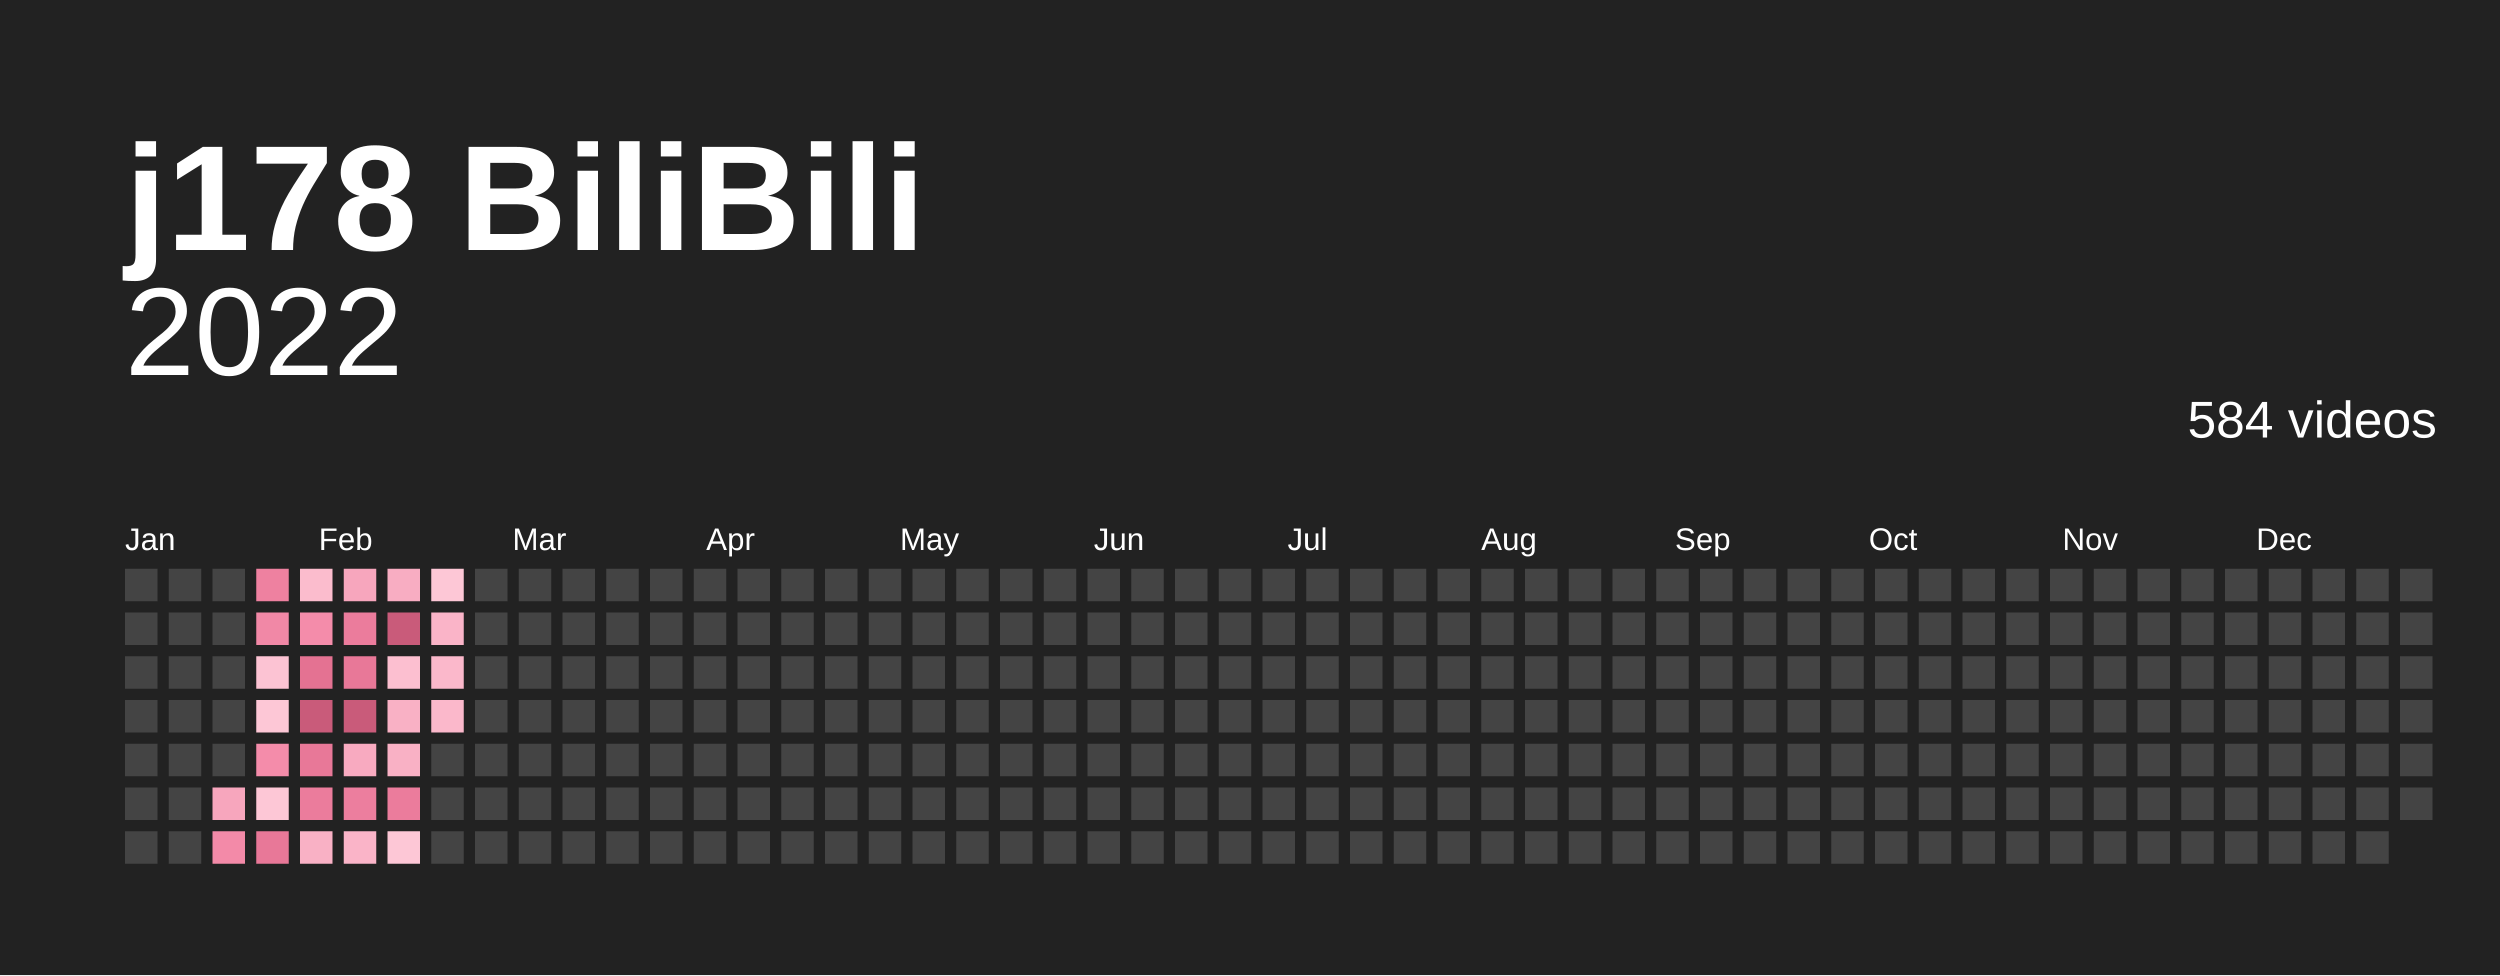
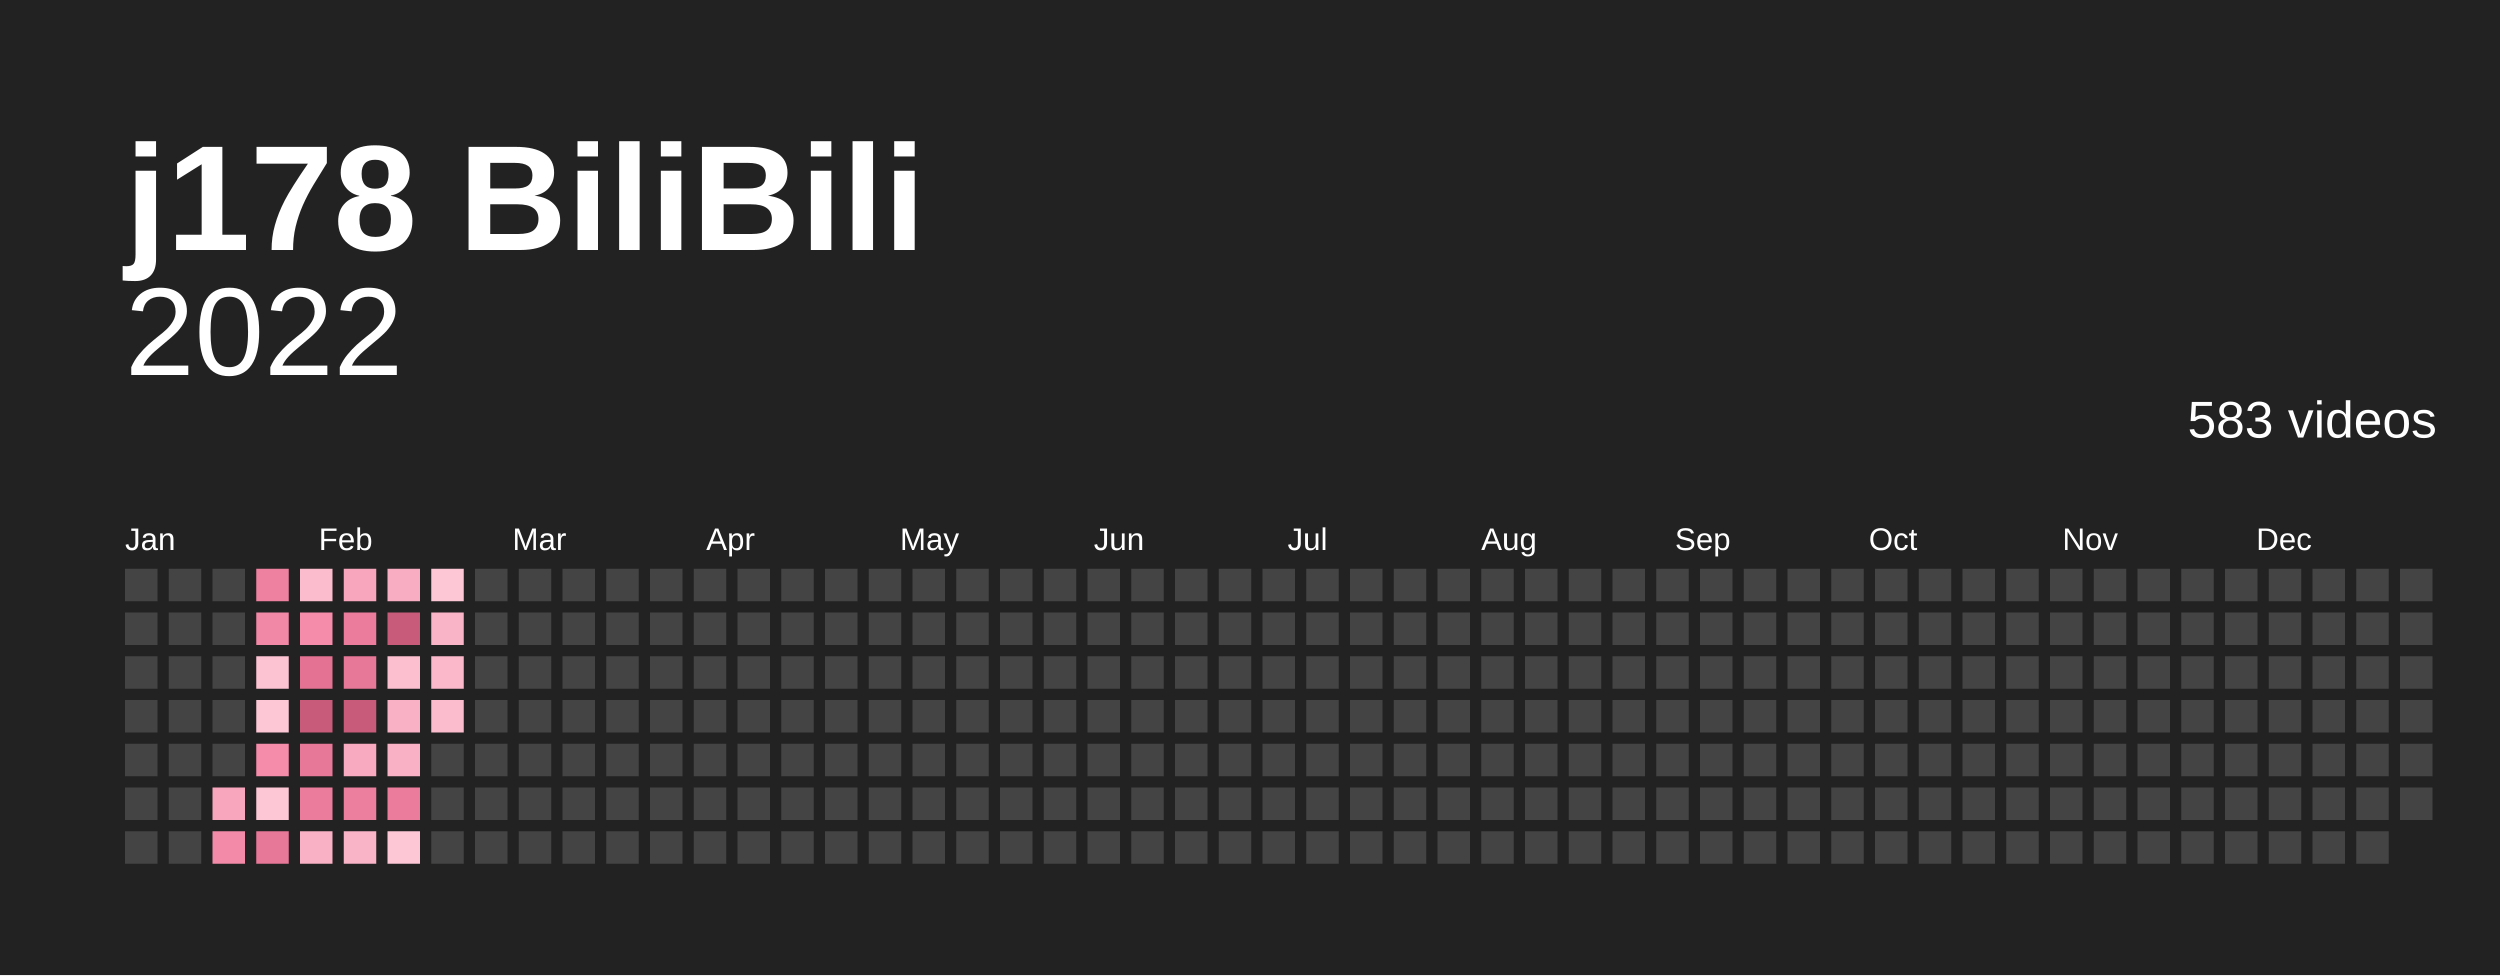
<svg xmlns="http://www.w3.org/2000/svg" baseProfile="full" height="78mm" version="1.1" viewBox="0,0,200,78" width="200mm">
  <defs />
  <rect fill="#222222" height="78" width="200" x="0" y="0" />
  <text fill="#ffffff" style="font-size:12px; font-family:Arial; font-weight:bold;" x="10" y="20">j178 BiliBili</text>
  <text alignment-baseline="hanging" fill="#ffffff" style="font-size:10.0px; font-family:Arial;" x="10" y="30">2022</text>
-   <text alignment-baseline="hanging" fill="#ffffff" style="font-size:4.125px; font-family:Arial;" x="175" y="35">584 videos</text>
+   <text alignment-baseline="hanging" fill="#ffffff" style="font-size:4.125px; font-family:Arial;" x="175" y="35">583 videos</text>
  <text fill="#ffffff" style="font-size:2.5px; font-family:Arial" x="10.0" y="44">Jan</text>
  <text fill="#ffffff" style="font-size:2.5px; font-family:Arial" x="25.5" y="44">Feb</text>
  <text fill="#ffffff" style="font-size:2.5px; font-family:Arial" x="41.0" y="44">Mar</text>
  <text fill="#ffffff" style="font-size:2.5px; font-family:Arial" x="56.5" y="44">Apr</text>
  <text fill="#ffffff" style="font-size:2.5px; font-family:Arial" x="72.0" y="44">May</text>
  <text fill="#ffffff" style="font-size:2.5px; font-family:Arial" x="87.5" y="44">Jun</text>
  <text fill="#ffffff" style="font-size:2.5px; font-family:Arial" x="103.0" y="44">Jul</text>
  <text fill="#ffffff" style="font-size:2.5px; font-family:Arial" x="118.5" y="44">Aug</text>
  <text fill="#ffffff" style="font-size:2.5px; font-family:Arial" x="134.0" y="44">Sep</text>
  <text fill="#ffffff" style="font-size:2.5px; font-family:Arial" x="149.5" y="44">Oct</text>
  <text fill="#ffffff" style="font-size:2.5px; font-family:Arial" x="165.0" y="44">Nov</text>
  <text fill="#ffffff" style="font-size:2.5px; font-family:Arial" x="180.5" y="44">Dec</text>
  <rect fill="#444444" height="2.6" width="2.6" x="10.0" y="45.5" />
  <rect fill="#444444" height="2.6" width="2.6" x="10.0" y="49.0" />
  <rect fill="#444444" height="2.6" width="2.6" x="10.0" y="52.5" />
  <rect fill="#444444" height="2.6" width="2.6" x="10.0" y="56.0" />
  <rect fill="#444444" height="2.6" width="2.6" x="10.0" y="59.5" />
  <rect fill="#444444" height="2.6" width="2.6" x="10.0" y="63.0" />
  <rect fill="#444444" height="2.6" width="2.6" x="10.0" y="66.5" />
  <rect fill="#444444" height="2.6" width="2.6" x="13.5" y="45.5" />
  <rect fill="#444444" height="2.6" width="2.6" x="13.5" y="49.0" />
  <rect fill="#444444" height="2.6" width="2.6" x="13.5" y="52.5" />
  <rect fill="#444444" height="2.6" width="2.6" x="13.5" y="56.0" />
  <rect fill="#444444" height="2.6" width="2.6" x="13.5" y="59.5" />
  <rect fill="#444444" height="2.6" width="2.6" x="13.5" y="63.0" />
  <rect fill="#444444" height="2.6" width="2.6" x="13.5" y="66.5" />
  <rect fill="#444444" height="2.6" width="2.6" x="17.0" y="45.5" />
  <rect fill="#444444" height="2.6" width="2.6" x="17.0" y="49.0" />
  <rect fill="#444444" height="2.6" width="2.6" x="17.0" y="52.5" />
  <rect fill="#444444" height="2.6" width="2.6" x="17.0" y="56.0" />
  <rect fill="#444444" height="2.6" width="2.6" x="17.0" y="59.5" />
  <rect fill="#f7a6bd" height="2.6" width="2.6" x="17.0" y="63.0" />
  <rect fill="#f38aa8" height="2.6" width="2.6" x="17.0" y="66.5" />
  <rect fill="#ee81a0" height="2.6" width="2.6" x="20.5" y="45.5" />
  <rect fill="#f188a6" height="2.6" width="2.6" x="20.5" y="49.0" />
  <rect fill="#fcc3d3" height="2.6" width="2.6" x="20.5" y="52.5" />
  <rect fill="#fdc7d6" height="2.6" width="2.6" x="20.5" y="56.0" />
  <rect fill="#f48caa" height="2.6" width="2.6" x="20.5" y="59.5" />
  <rect fill="#fdc7d6" height="2.6" width="2.6" x="20.5" y="63.0" />
  <rect fill="#e87898" height="2.6" width="2.6" x="20.5" y="66.5" />
  <rect fill="#fbbccd" height="2.6" width="2.6" x="24.0" y="45.5" />
  <rect fill="#f48caa" height="2.6" width="2.6" x="24.0" y="49.0" />
  <rect fill="#e47292" height="2.6" width="2.6" x="24.0" y="52.5" />
  <rect fill="#c95b7a" height="2.6" width="2.6" x="24.0" y="56.0" />
  <rect fill="#e87898" height="2.6" width="2.6" x="24.0" y="59.5" />
  <rect fill="#eb7c9c" height="2.6" width="2.6" x="24.0" y="63.0" />
  <rect fill="#f9b1c5" height="2.6" width="2.6" x="24.0" y="66.5" />
  <rect fill="#f7a6bd" height="2.6" width="2.6" x="27.5" y="45.5" />
  <rect fill="#eb7c9c" height="2.6" width="2.6" x="27.5" y="49.0" />
  <rect fill="#e87898" height="2.6" width="2.6" x="27.5" y="52.5" />
  <rect fill="#c95b7a" height="2.6" width="2.6" x="27.5" y="56.0" />
  <rect fill="#f8aac0" height="2.6" width="2.6" x="27.5" y="59.5" />
  <rect fill="#ec7e9e" height="2.6" width="2.6" x="27.5" y="63.0" />
  <rect fill="#fab4c8" height="2.6" width="2.6" x="27.5" y="66.5" />
  <rect fill="#f8adc2" height="2.6" width="2.6" x="31.0" y="45.5" />
  <rect fill="#c95b7a" height="2.6" width="2.6" x="31.0" y="49.0" />
  <rect fill="#fcbfd0" height="2.6" width="2.6" x="31.0" y="52.5" />
  <rect fill="#f9b1c5" height="2.6" width="2.6" x="31.0" y="56.0" />
  <rect fill="#f9b1c5" height="2.6" width="2.6" x="31.0" y="59.5" />
  <rect fill="#eb7c9c" height="2.6" width="2.6" x="31.0" y="63.0" />
  <rect fill="#fdc7d6" height="2.6" width="2.6" x="31.0" y="66.5" />
  <rect fill="#fdc7d6" height="2.6" width="2.6" x="34.5" y="45.5" />
  <rect fill="#fab4c8" height="2.6" width="2.6" x="34.5" y="49.0" />
  <rect fill="#fbb8cb" height="2.6" width="2.6" x="34.5" y="52.5" />
-   <rect fill="#fbb8cb" height="2.6" width="2.6" x="34.5" y="56.0" />
+   <rect fill="#fbbccd" height="2.6" width="2.6" x="34.5" y="56.0" />
  <rect fill="#444444" height="2.6" width="2.6" x="34.5" y="59.5" />
  <rect fill="#444444" height="2.6" width="2.6" x="34.5" y="63.0" />
  <rect fill="#444444" height="2.6" width="2.6" x="34.5" y="66.5" />
  <rect fill="#444444" height="2.6" width="2.6" x="38.0" y="45.5" />
  <rect fill="#444444" height="2.6" width="2.6" x="38.0" y="49.0" />
  <rect fill="#444444" height="2.6" width="2.6" x="38.0" y="52.5" />
  <rect fill="#444444" height="2.6" width="2.6" x="38.0" y="56.0" />
  <rect fill="#444444" height="2.6" width="2.6" x="38.0" y="59.5" />
  <rect fill="#444444" height="2.6" width="2.6" x="38.0" y="63.0" />
  <rect fill="#444444" height="2.6" width="2.6" x="38.0" y="66.5" />
  <rect fill="#444444" height="2.6" width="2.6" x="41.5" y="45.5" />
  <rect fill="#444444" height="2.6" width="2.6" x="41.5" y="49.0" />
  <rect fill="#444444" height="2.6" width="2.6" x="41.5" y="52.5" />
  <rect fill="#444444" height="2.6" width="2.6" x="41.5" y="56.0" />
  <rect fill="#444444" height="2.6" width="2.6" x="41.5" y="59.5" />
  <rect fill="#444444" height="2.6" width="2.6" x="41.5" y="63.0" />
  <rect fill="#444444" height="2.6" width="2.6" x="41.5" y="66.5" />
  <rect fill="#444444" height="2.6" width="2.6" x="45.0" y="45.5" />
  <rect fill="#444444" height="2.6" width="2.6" x="45.0" y="49.0" />
  <rect fill="#444444" height="2.6" width="2.6" x="45.0" y="52.5" />
  <rect fill="#444444" height="2.6" width="2.6" x="45.0" y="56.0" />
  <rect fill="#444444" height="2.6" width="2.6" x="45.0" y="59.5" />
  <rect fill="#444444" height="2.6" width="2.6" x="45.0" y="63.0" />
  <rect fill="#444444" height="2.6" width="2.6" x="45.0" y="66.5" />
  <rect fill="#444444" height="2.6" width="2.6" x="48.5" y="45.5" />
  <rect fill="#444444" height="2.6" width="2.6" x="48.5" y="49.0" />
  <rect fill="#444444" height="2.6" width="2.6" x="48.5" y="52.5" />
  <rect fill="#444444" height="2.6" width="2.6" x="48.5" y="56.0" />
  <rect fill="#444444" height="2.6" width="2.6" x="48.5" y="59.5" />
  <rect fill="#444444" height="2.6" width="2.6" x="48.5" y="63.0" />
  <rect fill="#444444" height="2.6" width="2.6" x="48.5" y="66.5" />
  <rect fill="#444444" height="2.6" width="2.6" x="52.0" y="45.5" />
  <rect fill="#444444" height="2.6" width="2.6" x="52.0" y="49.0" />
  <rect fill="#444444" height="2.6" width="2.6" x="52.0" y="52.5" />
  <rect fill="#444444" height="2.6" width="2.6" x="52.0" y="56.0" />
  <rect fill="#444444" height="2.6" width="2.6" x="52.0" y="59.5" />
  <rect fill="#444444" height="2.6" width="2.6" x="52.0" y="63.0" />
  <rect fill="#444444" height="2.6" width="2.6" x="52.0" y="66.5" />
  <rect fill="#444444" height="2.6" width="2.6" x="55.5" y="45.5" />
  <rect fill="#444444" height="2.6" width="2.6" x="55.5" y="49.0" />
  <rect fill="#444444" height="2.6" width="2.6" x="55.5" y="52.5" />
  <rect fill="#444444" height="2.6" width="2.6" x="55.5" y="56.0" />
  <rect fill="#444444" height="2.6" width="2.6" x="55.5" y="59.5" />
  <rect fill="#444444" height="2.6" width="2.6" x="55.5" y="63.0" />
  <rect fill="#444444" height="2.6" width="2.6" x="55.5" y="66.5" />
  <rect fill="#444444" height="2.6" width="2.6" x="59.0" y="45.5" />
  <rect fill="#444444" height="2.6" width="2.6" x="59.0" y="49.0" />
  <rect fill="#444444" height="2.6" width="2.6" x="59.0" y="52.5" />
  <rect fill="#444444" height="2.6" width="2.6" x="59.0" y="56.0" />
  <rect fill="#444444" height="2.6" width="2.6" x="59.0" y="59.5" />
  <rect fill="#444444" height="2.6" width="2.6" x="59.0" y="63.0" />
  <rect fill="#444444" height="2.6" width="2.6" x="59.0" y="66.5" />
  <rect fill="#444444" height="2.6" width="2.6" x="62.5" y="45.5" />
  <rect fill="#444444" height="2.6" width="2.6" x="62.5" y="49.0" />
  <rect fill="#444444" height="2.6" width="2.6" x="62.5" y="52.5" />
  <rect fill="#444444" height="2.6" width="2.6" x="62.5" y="56.0" />
  <rect fill="#444444" height="2.6" width="2.6" x="62.5" y="59.5" />
  <rect fill="#444444" height="2.6" width="2.6" x="62.5" y="63.0" />
  <rect fill="#444444" height="2.6" width="2.6" x="62.5" y="66.5" />
  <rect fill="#444444" height="2.6" width="2.6" x="66.0" y="45.5" />
  <rect fill="#444444" height="2.6" width="2.6" x="66.0" y="49.0" />
  <rect fill="#444444" height="2.6" width="2.6" x="66.0" y="52.5" />
  <rect fill="#444444" height="2.6" width="2.6" x="66.0" y="56.0" />
  <rect fill="#444444" height="2.6" width="2.6" x="66.0" y="59.5" />
  <rect fill="#444444" height="2.6" width="2.6" x="66.0" y="63.0" />
  <rect fill="#444444" height="2.6" width="2.6" x="66.0" y="66.5" />
  <rect fill="#444444" height="2.6" width="2.6" x="69.5" y="45.5" />
  <rect fill="#444444" height="2.6" width="2.6" x="69.5" y="49.0" />
  <rect fill="#444444" height="2.6" width="2.6" x="69.5" y="52.5" />
  <rect fill="#444444" height="2.6" width="2.6" x="69.5" y="56.0" />
  <rect fill="#444444" height="2.6" width="2.6" x="69.5" y="59.5" />
  <rect fill="#444444" height="2.6" width="2.6" x="69.5" y="63.0" />
  <rect fill="#444444" height="2.6" width="2.6" x="69.5" y="66.5" />
  <rect fill="#444444" height="2.6" width="2.6" x="73.0" y="45.5" />
  <rect fill="#444444" height="2.6" width="2.6" x="73.0" y="49.0" />
  <rect fill="#444444" height="2.6" width="2.6" x="73.0" y="52.5" />
  <rect fill="#444444" height="2.6" width="2.6" x="73.0" y="56.0" />
  <rect fill="#444444" height="2.6" width="2.6" x="73.0" y="59.5" />
  <rect fill="#444444" height="2.6" width="2.6" x="73.0" y="63.0" />
  <rect fill="#444444" height="2.6" width="2.6" x="73.0" y="66.5" />
  <rect fill="#444444" height="2.6" width="2.6" x="76.5" y="45.5" />
  <rect fill="#444444" height="2.6" width="2.6" x="76.5" y="49.0" />
  <rect fill="#444444" height="2.6" width="2.6" x="76.5" y="52.5" />
  <rect fill="#444444" height="2.6" width="2.6" x="76.5" y="56.0" />
  <rect fill="#444444" height="2.6" width="2.6" x="76.5" y="59.5" />
  <rect fill="#444444" height="2.6" width="2.6" x="76.5" y="63.0" />
  <rect fill="#444444" height="2.6" width="2.6" x="76.5" y="66.5" />
  <rect fill="#444444" height="2.6" width="2.6" x="80.0" y="45.5" />
  <rect fill="#444444" height="2.6" width="2.6" x="80.0" y="49.0" />
  <rect fill="#444444" height="2.6" width="2.6" x="80.0" y="52.5" />
  <rect fill="#444444" height="2.6" width="2.6" x="80.0" y="56.0" />
  <rect fill="#444444" height="2.6" width="2.6" x="80.0" y="59.5" />
  <rect fill="#444444" height="2.6" width="2.6" x="80.0" y="63.0" />
  <rect fill="#444444" height="2.6" width="2.6" x="80.0" y="66.5" />
  <rect fill="#444444" height="2.6" width="2.6" x="83.5" y="45.5" />
  <rect fill="#444444" height="2.6" width="2.6" x="83.5" y="49.0" />
  <rect fill="#444444" height="2.6" width="2.6" x="83.5" y="52.5" />
  <rect fill="#444444" height="2.6" width="2.6" x="83.5" y="56.0" />
  <rect fill="#444444" height="2.6" width="2.6" x="83.5" y="59.5" />
  <rect fill="#444444" height="2.6" width="2.6" x="83.5" y="63.0" />
  <rect fill="#444444" height="2.6" width="2.6" x="83.5" y="66.5" />
  <rect fill="#444444" height="2.6" width="2.6" x="87.0" y="45.5" />
  <rect fill="#444444" height="2.6" width="2.6" x="87.0" y="49.0" />
  <rect fill="#444444" height="2.6" width="2.6" x="87.0" y="52.5" />
  <rect fill="#444444" height="2.6" width="2.6" x="87.0" y="56.0" />
  <rect fill="#444444" height="2.6" width="2.6" x="87.0" y="59.5" />
  <rect fill="#444444" height="2.6" width="2.6" x="87.0" y="63.0" />
  <rect fill="#444444" height="2.6" width="2.6" x="87.0" y="66.5" />
  <rect fill="#444444" height="2.6" width="2.6" x="90.5" y="45.5" />
  <rect fill="#444444" height="2.6" width="2.6" x="90.5" y="49.0" />
  <rect fill="#444444" height="2.6" width="2.6" x="90.5" y="52.5" />
  <rect fill="#444444" height="2.6" width="2.6" x="90.5" y="56.0" />
  <rect fill="#444444" height="2.6" width="2.6" x="90.5" y="59.5" />
  <rect fill="#444444" height="2.6" width="2.6" x="90.5" y="63.0" />
  <rect fill="#444444" height="2.6" width="2.6" x="90.5" y="66.5" />
  <rect fill="#444444" height="2.6" width="2.6" x="94.0" y="45.5" />
  <rect fill="#444444" height="2.6" width="2.6" x="94.0" y="49.0" />
  <rect fill="#444444" height="2.6" width="2.6" x="94.0" y="52.5" />
  <rect fill="#444444" height="2.6" width="2.6" x="94.0" y="56.0" />
  <rect fill="#444444" height="2.6" width="2.6" x="94.0" y="59.5" />
  <rect fill="#444444" height="2.6" width="2.6" x="94.0" y="63.0" />
  <rect fill="#444444" height="2.6" width="2.6" x="94.0" y="66.5" />
  <rect fill="#444444" height="2.6" width="2.6" x="97.5" y="45.5" />
  <rect fill="#444444" height="2.6" width="2.6" x="97.5" y="49.0" />
  <rect fill="#444444" height="2.6" width="2.6" x="97.5" y="52.5" />
  <rect fill="#444444" height="2.6" width="2.6" x="97.5" y="56.0" />
  <rect fill="#444444" height="2.6" width="2.6" x="97.5" y="59.5" />
  <rect fill="#444444" height="2.6" width="2.6" x="97.5" y="63.0" />
  <rect fill="#444444" height="2.6" width="2.6" x="97.5" y="66.5" />
  <rect fill="#444444" height="2.6" width="2.6" x="101.0" y="45.5" />
  <rect fill="#444444" height="2.6" width="2.6" x="101.0" y="49.0" />
  <rect fill="#444444" height="2.6" width="2.6" x="101.0" y="52.5" />
  <rect fill="#444444" height="2.6" width="2.6" x="101.0" y="56.0" />
  <rect fill="#444444" height="2.6" width="2.6" x="101.0" y="59.5" />
  <rect fill="#444444" height="2.6" width="2.6" x="101.0" y="63.0" />
  <rect fill="#444444" height="2.6" width="2.6" x="101.0" y="66.5" />
  <rect fill="#444444" height="2.6" width="2.6" x="104.5" y="45.5" />
  <rect fill="#444444" height="2.6" width="2.6" x="104.5" y="49.0" />
  <rect fill="#444444" height="2.6" width="2.6" x="104.5" y="52.5" />
  <rect fill="#444444" height="2.6" width="2.6" x="104.5" y="56.0" />
  <rect fill="#444444" height="2.6" width="2.6" x="104.5" y="59.5" />
  <rect fill="#444444" height="2.6" width="2.6" x="104.5" y="63.0" />
  <rect fill="#444444" height="2.6" width="2.6" x="104.5" y="66.5" />
  <rect fill="#444444" height="2.6" width="2.6" x="108.0" y="45.5" />
  <rect fill="#444444" height="2.6" width="2.6" x="108.0" y="49.0" />
  <rect fill="#444444" height="2.6" width="2.6" x="108.0" y="52.5" />
  <rect fill="#444444" height="2.6" width="2.6" x="108.0" y="56.0" />
  <rect fill="#444444" height="2.6" width="2.6" x="108.0" y="59.5" />
  <rect fill="#444444" height="2.6" width="2.6" x="108.0" y="63.0" />
  <rect fill="#444444" height="2.6" width="2.6" x="108.0" y="66.5" />
  <rect fill="#444444" height="2.6" width="2.6" x="111.5" y="45.5" />
  <rect fill="#444444" height="2.6" width="2.6" x="111.5" y="49.0" />
  <rect fill="#444444" height="2.6" width="2.6" x="111.5" y="52.5" />
  <rect fill="#444444" height="2.6" width="2.6" x="111.5" y="56.0" />
  <rect fill="#444444" height="2.6" width="2.6" x="111.5" y="59.5" />
  <rect fill="#444444" height="2.6" width="2.6" x="111.5" y="63.0" />
  <rect fill="#444444" height="2.6" width="2.6" x="111.5" y="66.5" />
  <rect fill="#444444" height="2.6" width="2.6" x="115.0" y="45.5" />
  <rect fill="#444444" height="2.6" width="2.6" x="115.0" y="49.0" />
  <rect fill="#444444" height="2.6" width="2.6" x="115.0" y="52.5" />
  <rect fill="#444444" height="2.6" width="2.6" x="115.0" y="56.0" />
  <rect fill="#444444" height="2.6" width="2.6" x="115.0" y="59.5" />
  <rect fill="#444444" height="2.6" width="2.6" x="115.0" y="63.0" />
  <rect fill="#444444" height="2.6" width="2.6" x="115.0" y="66.5" />
  <rect fill="#444444" height="2.6" width="2.6" x="118.5" y="45.5" />
  <rect fill="#444444" height="2.6" width="2.6" x="118.5" y="49.0" />
  <rect fill="#444444" height="2.6" width="2.6" x="118.5" y="52.5" />
  <rect fill="#444444" height="2.6" width="2.6" x="118.5" y="56.0" />
  <rect fill="#444444" height="2.6" width="2.6" x="118.5" y="59.5" />
  <rect fill="#444444" height="2.6" width="2.6" x="118.5" y="63.0" />
  <rect fill="#444444" height="2.6" width="2.6" x="118.5" y="66.5" />
  <rect fill="#444444" height="2.6" width="2.6" x="122.0" y="45.5" />
  <rect fill="#444444" height="2.6" width="2.6" x="122.0" y="49.0" />
  <rect fill="#444444" height="2.6" width="2.6" x="122.0" y="52.5" />
  <rect fill="#444444" height="2.6" width="2.6" x="122.0" y="56.0" />
  <rect fill="#444444" height="2.6" width="2.6" x="122.0" y="59.5" />
  <rect fill="#444444" height="2.6" width="2.6" x="122.0" y="63.0" />
  <rect fill="#444444" height="2.6" width="2.6" x="122.0" y="66.5" />
  <rect fill="#444444" height="2.6" width="2.6" x="125.5" y="45.5" />
  <rect fill="#444444" height="2.6" width="2.6" x="125.5" y="49.0" />
  <rect fill="#444444" height="2.6" width="2.6" x="125.5" y="52.5" />
  <rect fill="#444444" height="2.6" width="2.6" x="125.5" y="56.0" />
  <rect fill="#444444" height="2.6" width="2.6" x="125.5" y="59.5" />
  <rect fill="#444444" height="2.6" width="2.6" x="125.5" y="63.0" />
  <rect fill="#444444" height="2.6" width="2.6" x="125.5" y="66.5" />
  <rect fill="#444444" height="2.6" width="2.6" x="129.0" y="45.5" />
  <rect fill="#444444" height="2.6" width="2.6" x="129.0" y="49.0" />
  <rect fill="#444444" height="2.6" width="2.6" x="129.0" y="52.5" />
  <rect fill="#444444" height="2.6" width="2.6" x="129.0" y="56.0" />
  <rect fill="#444444" height="2.6" width="2.6" x="129.0" y="59.5" />
  <rect fill="#444444" height="2.6" width="2.6" x="129.0" y="63.0" />
  <rect fill="#444444" height="2.6" width="2.6" x="129.0" y="66.5" />
  <rect fill="#444444" height="2.6" width="2.6" x="132.5" y="45.5" />
  <rect fill="#444444" height="2.6" width="2.6" x="132.5" y="49.0" />
  <rect fill="#444444" height="2.6" width="2.6" x="132.5" y="52.5" />
  <rect fill="#444444" height="2.6" width="2.6" x="132.5" y="56.0" />
  <rect fill="#444444" height="2.6" width="2.6" x="132.5" y="59.5" />
  <rect fill="#444444" height="2.6" width="2.6" x="132.5" y="63.0" />
  <rect fill="#444444" height="2.6" width="2.6" x="132.5" y="66.5" />
  <rect fill="#444444" height="2.6" width="2.6" x="136.0" y="45.5" />
  <rect fill="#444444" height="2.6" width="2.6" x="136.0" y="49.0" />
  <rect fill="#444444" height="2.6" width="2.6" x="136.0" y="52.5" />
  <rect fill="#444444" height="2.6" width="2.6" x="136.0" y="56.0" />
  <rect fill="#444444" height="2.6" width="2.6" x="136.0" y="59.5" />
  <rect fill="#444444" height="2.6" width="2.6" x="136.0" y="63.0" />
  <rect fill="#444444" height="2.6" width="2.6" x="136.0" y="66.5" />
  <rect fill="#444444" height="2.6" width="2.6" x="139.5" y="45.5" />
  <rect fill="#444444" height="2.6" width="2.6" x="139.5" y="49.0" />
  <rect fill="#444444" height="2.6" width="2.6" x="139.5" y="52.5" />
  <rect fill="#444444" height="2.6" width="2.6" x="139.5" y="56.0" />
  <rect fill="#444444" height="2.6" width="2.6" x="139.5" y="59.5" />
  <rect fill="#444444" height="2.6" width="2.6" x="139.5" y="63.0" />
  <rect fill="#444444" height="2.6" width="2.6" x="139.5" y="66.5" />
  <rect fill="#444444" height="2.6" width="2.6" x="143.0" y="45.5" />
  <rect fill="#444444" height="2.6" width="2.6" x="143.0" y="49.0" />
  <rect fill="#444444" height="2.6" width="2.6" x="143.0" y="52.5" />
  <rect fill="#444444" height="2.6" width="2.6" x="143.0" y="56.0" />
  <rect fill="#444444" height="2.6" width="2.6" x="143.0" y="59.5" />
  <rect fill="#444444" height="2.6" width="2.6" x="143.0" y="63.0" />
  <rect fill="#444444" height="2.6" width="2.6" x="143.0" y="66.5" />
  <rect fill="#444444" height="2.6" width="2.6" x="146.5" y="45.5" />
  <rect fill="#444444" height="2.6" width="2.6" x="146.5" y="49.0" />
  <rect fill="#444444" height="2.6" width="2.6" x="146.5" y="52.5" />
  <rect fill="#444444" height="2.6" width="2.6" x="146.5" y="56.0" />
  <rect fill="#444444" height="2.6" width="2.6" x="146.5" y="59.5" />
  <rect fill="#444444" height="2.6" width="2.6" x="146.5" y="63.0" />
  <rect fill="#444444" height="2.6" width="2.6" x="146.5" y="66.5" />
  <rect fill="#444444" height="2.6" width="2.6" x="150.0" y="45.5" />
  <rect fill="#444444" height="2.6" width="2.6" x="150.0" y="49.0" />
  <rect fill="#444444" height="2.6" width="2.6" x="150.0" y="52.5" />
  <rect fill="#444444" height="2.6" width="2.6" x="150.0" y="56.0" />
  <rect fill="#444444" height="2.6" width="2.6" x="150.0" y="59.5" />
  <rect fill="#444444" height="2.6" width="2.6" x="150.0" y="63.0" />
  <rect fill="#444444" height="2.6" width="2.6" x="150.0" y="66.5" />
  <rect fill="#444444" height="2.6" width="2.6" x="153.5" y="45.5" />
  <rect fill="#444444" height="2.6" width="2.6" x="153.5" y="49.0" />
  <rect fill="#444444" height="2.6" width="2.6" x="153.5" y="52.5" />
  <rect fill="#444444" height="2.6" width="2.6" x="153.5" y="56.0" />
  <rect fill="#444444" height="2.6" width="2.6" x="153.5" y="59.5" />
  <rect fill="#444444" height="2.6" width="2.6" x="153.5" y="63.0" />
  <rect fill="#444444" height="2.6" width="2.6" x="153.5" y="66.5" />
  <rect fill="#444444" height="2.6" width="2.6" x="157.0" y="45.5" />
  <rect fill="#444444" height="2.6" width="2.6" x="157.0" y="49.0" />
  <rect fill="#444444" height="2.6" width="2.6" x="157.0" y="52.5" />
  <rect fill="#444444" height="2.6" width="2.6" x="157.0" y="56.0" />
  <rect fill="#444444" height="2.6" width="2.6" x="157.0" y="59.5" />
  <rect fill="#444444" height="2.6" width="2.6" x="157.0" y="63.0" />
  <rect fill="#444444" height="2.6" width="2.6" x="157.0" y="66.5" />
  <rect fill="#444444" height="2.6" width="2.6" x="160.5" y="45.5" />
  <rect fill="#444444" height="2.6" width="2.6" x="160.5" y="49.0" />
  <rect fill="#444444" height="2.6" width="2.6" x="160.5" y="52.5" />
  <rect fill="#444444" height="2.6" width="2.6" x="160.5" y="56.0" />
  <rect fill="#444444" height="2.6" width="2.6" x="160.5" y="59.5" />
  <rect fill="#444444" height="2.6" width="2.6" x="160.5" y="63.0" />
  <rect fill="#444444" height="2.6" width="2.6" x="160.5" y="66.5" />
  <rect fill="#444444" height="2.6" width="2.6" x="164.0" y="45.5" />
  <rect fill="#444444" height="2.6" width="2.6" x="164.0" y="49.0" />
  <rect fill="#444444" height="2.6" width="2.6" x="164.0" y="52.5" />
  <rect fill="#444444" height="2.6" width="2.6" x="164.0" y="56.0" />
  <rect fill="#444444" height="2.6" width="2.6" x="164.0" y="59.5" />
  <rect fill="#444444" height="2.6" width="2.6" x="164.0" y="63.0" />
  <rect fill="#444444" height="2.6" width="2.6" x="164.0" y="66.5" />
  <rect fill="#444444" height="2.6" width="2.6" x="167.5" y="45.5" />
  <rect fill="#444444" height="2.6" width="2.6" x="167.5" y="49.0" />
  <rect fill="#444444" height="2.6" width="2.6" x="167.5" y="52.5" />
  <rect fill="#444444" height="2.6" width="2.6" x="167.5" y="56.0" />
  <rect fill="#444444" height="2.6" width="2.6" x="167.5" y="59.5" />
  <rect fill="#444444" height="2.6" width="2.6" x="167.5" y="63.0" />
  <rect fill="#444444" height="2.6" width="2.6" x="167.5" y="66.5" />
  <rect fill="#444444" height="2.6" width="2.6" x="171.0" y="45.5" />
  <rect fill="#444444" height="2.6" width="2.6" x="171.0" y="49.0" />
  <rect fill="#444444" height="2.6" width="2.6" x="171.0" y="52.5" />
  <rect fill="#444444" height="2.6" width="2.6" x="171.0" y="56.0" />
  <rect fill="#444444" height="2.6" width="2.6" x="171.0" y="59.5" />
  <rect fill="#444444" height="2.6" width="2.6" x="171.0" y="63.0" />
  <rect fill="#444444" height="2.6" width="2.6" x="171.0" y="66.5" />
  <rect fill="#444444" height="2.6" width="2.6" x="174.5" y="45.5" />
  <rect fill="#444444" height="2.6" width="2.6" x="174.5" y="49.0" />
  <rect fill="#444444" height="2.6" width="2.6" x="174.5" y="52.5" />
  <rect fill="#444444" height="2.6" width="2.6" x="174.5" y="56.0" />
  <rect fill="#444444" height="2.6" width="2.6" x="174.5" y="59.5" />
  <rect fill="#444444" height="2.6" width="2.6" x="174.5" y="63.0" />
  <rect fill="#444444" height="2.6" width="2.6" x="174.5" y="66.5" />
  <rect fill="#444444" height="2.6" width="2.6" x="178.0" y="45.5" />
  <rect fill="#444444" height="2.6" width="2.6" x="178.0" y="49.0" />
  <rect fill="#444444" height="2.6" width="2.6" x="178.0" y="52.5" />
  <rect fill="#444444" height="2.6" width="2.6" x="178.0" y="56.0" />
  <rect fill="#444444" height="2.6" width="2.6" x="178.0" y="59.5" />
  <rect fill="#444444" height="2.6" width="2.6" x="178.0" y="63.0" />
  <rect fill="#444444" height="2.6" width="2.6" x="178.0" y="66.5" />
  <rect fill="#444444" height="2.6" width="2.6" x="181.5" y="45.5" />
  <rect fill="#444444" height="2.6" width="2.6" x="181.5" y="49.0" />
  <rect fill="#444444" height="2.6" width="2.6" x="181.5" y="52.5" />
  <rect fill="#444444" height="2.6" width="2.6" x="181.5" y="56.0" />
  <rect fill="#444444" height="2.6" width="2.6" x="181.5" y="59.5" />
  <rect fill="#444444" height="2.6" width="2.6" x="181.5" y="63.0" />
  <rect fill="#444444" height="2.6" width="2.6" x="181.5" y="66.5" />
  <rect fill="#444444" height="2.6" width="2.6" x="185.0" y="45.5" />
  <rect fill="#444444" height="2.6" width="2.6" x="185.0" y="49.0" />
  <rect fill="#444444" height="2.6" width="2.6" x="185.0" y="52.5" />
  <rect fill="#444444" height="2.6" width="2.6" x="185.0" y="56.0" />
  <rect fill="#444444" height="2.6" width="2.6" x="185.0" y="59.5" />
  <rect fill="#444444" height="2.6" width="2.6" x="185.0" y="63.0" />
  <rect fill="#444444" height="2.6" width="2.6" x="185.0" y="66.5" />
  <rect fill="#444444" height="2.6" width="2.6" x="188.5" y="45.5" />
  <rect fill="#444444" height="2.6" width="2.6" x="188.5" y="49.0" />
  <rect fill="#444444" height="2.6" width="2.6" x="188.5" y="52.5" />
  <rect fill="#444444" height="2.6" width="2.6" x="188.5" y="56.0" />
  <rect fill="#444444" height="2.6" width="2.6" x="188.5" y="59.5" />
  <rect fill="#444444" height="2.6" width="2.6" x="188.5" y="63.0" />
  <rect fill="#444444" height="2.6" width="2.6" x="188.5" y="66.5" />
  <rect fill="#444444" height="2.6" width="2.6" x="192.0" y="45.5" />
  <rect fill="#444444" height="2.6" width="2.6" x="192.0" y="49.0" />
  <rect fill="#444444" height="2.6" width="2.6" x="192.0" y="52.5" />
  <rect fill="#444444" height="2.6" width="2.6" x="192.0" y="56.0" />
  <rect fill="#444444" height="2.6" width="2.6" x="192.0" y="59.5" />
  <rect fill="#444444" height="2.6" width="2.6" x="192.0" y="63.0" />
</svg>
